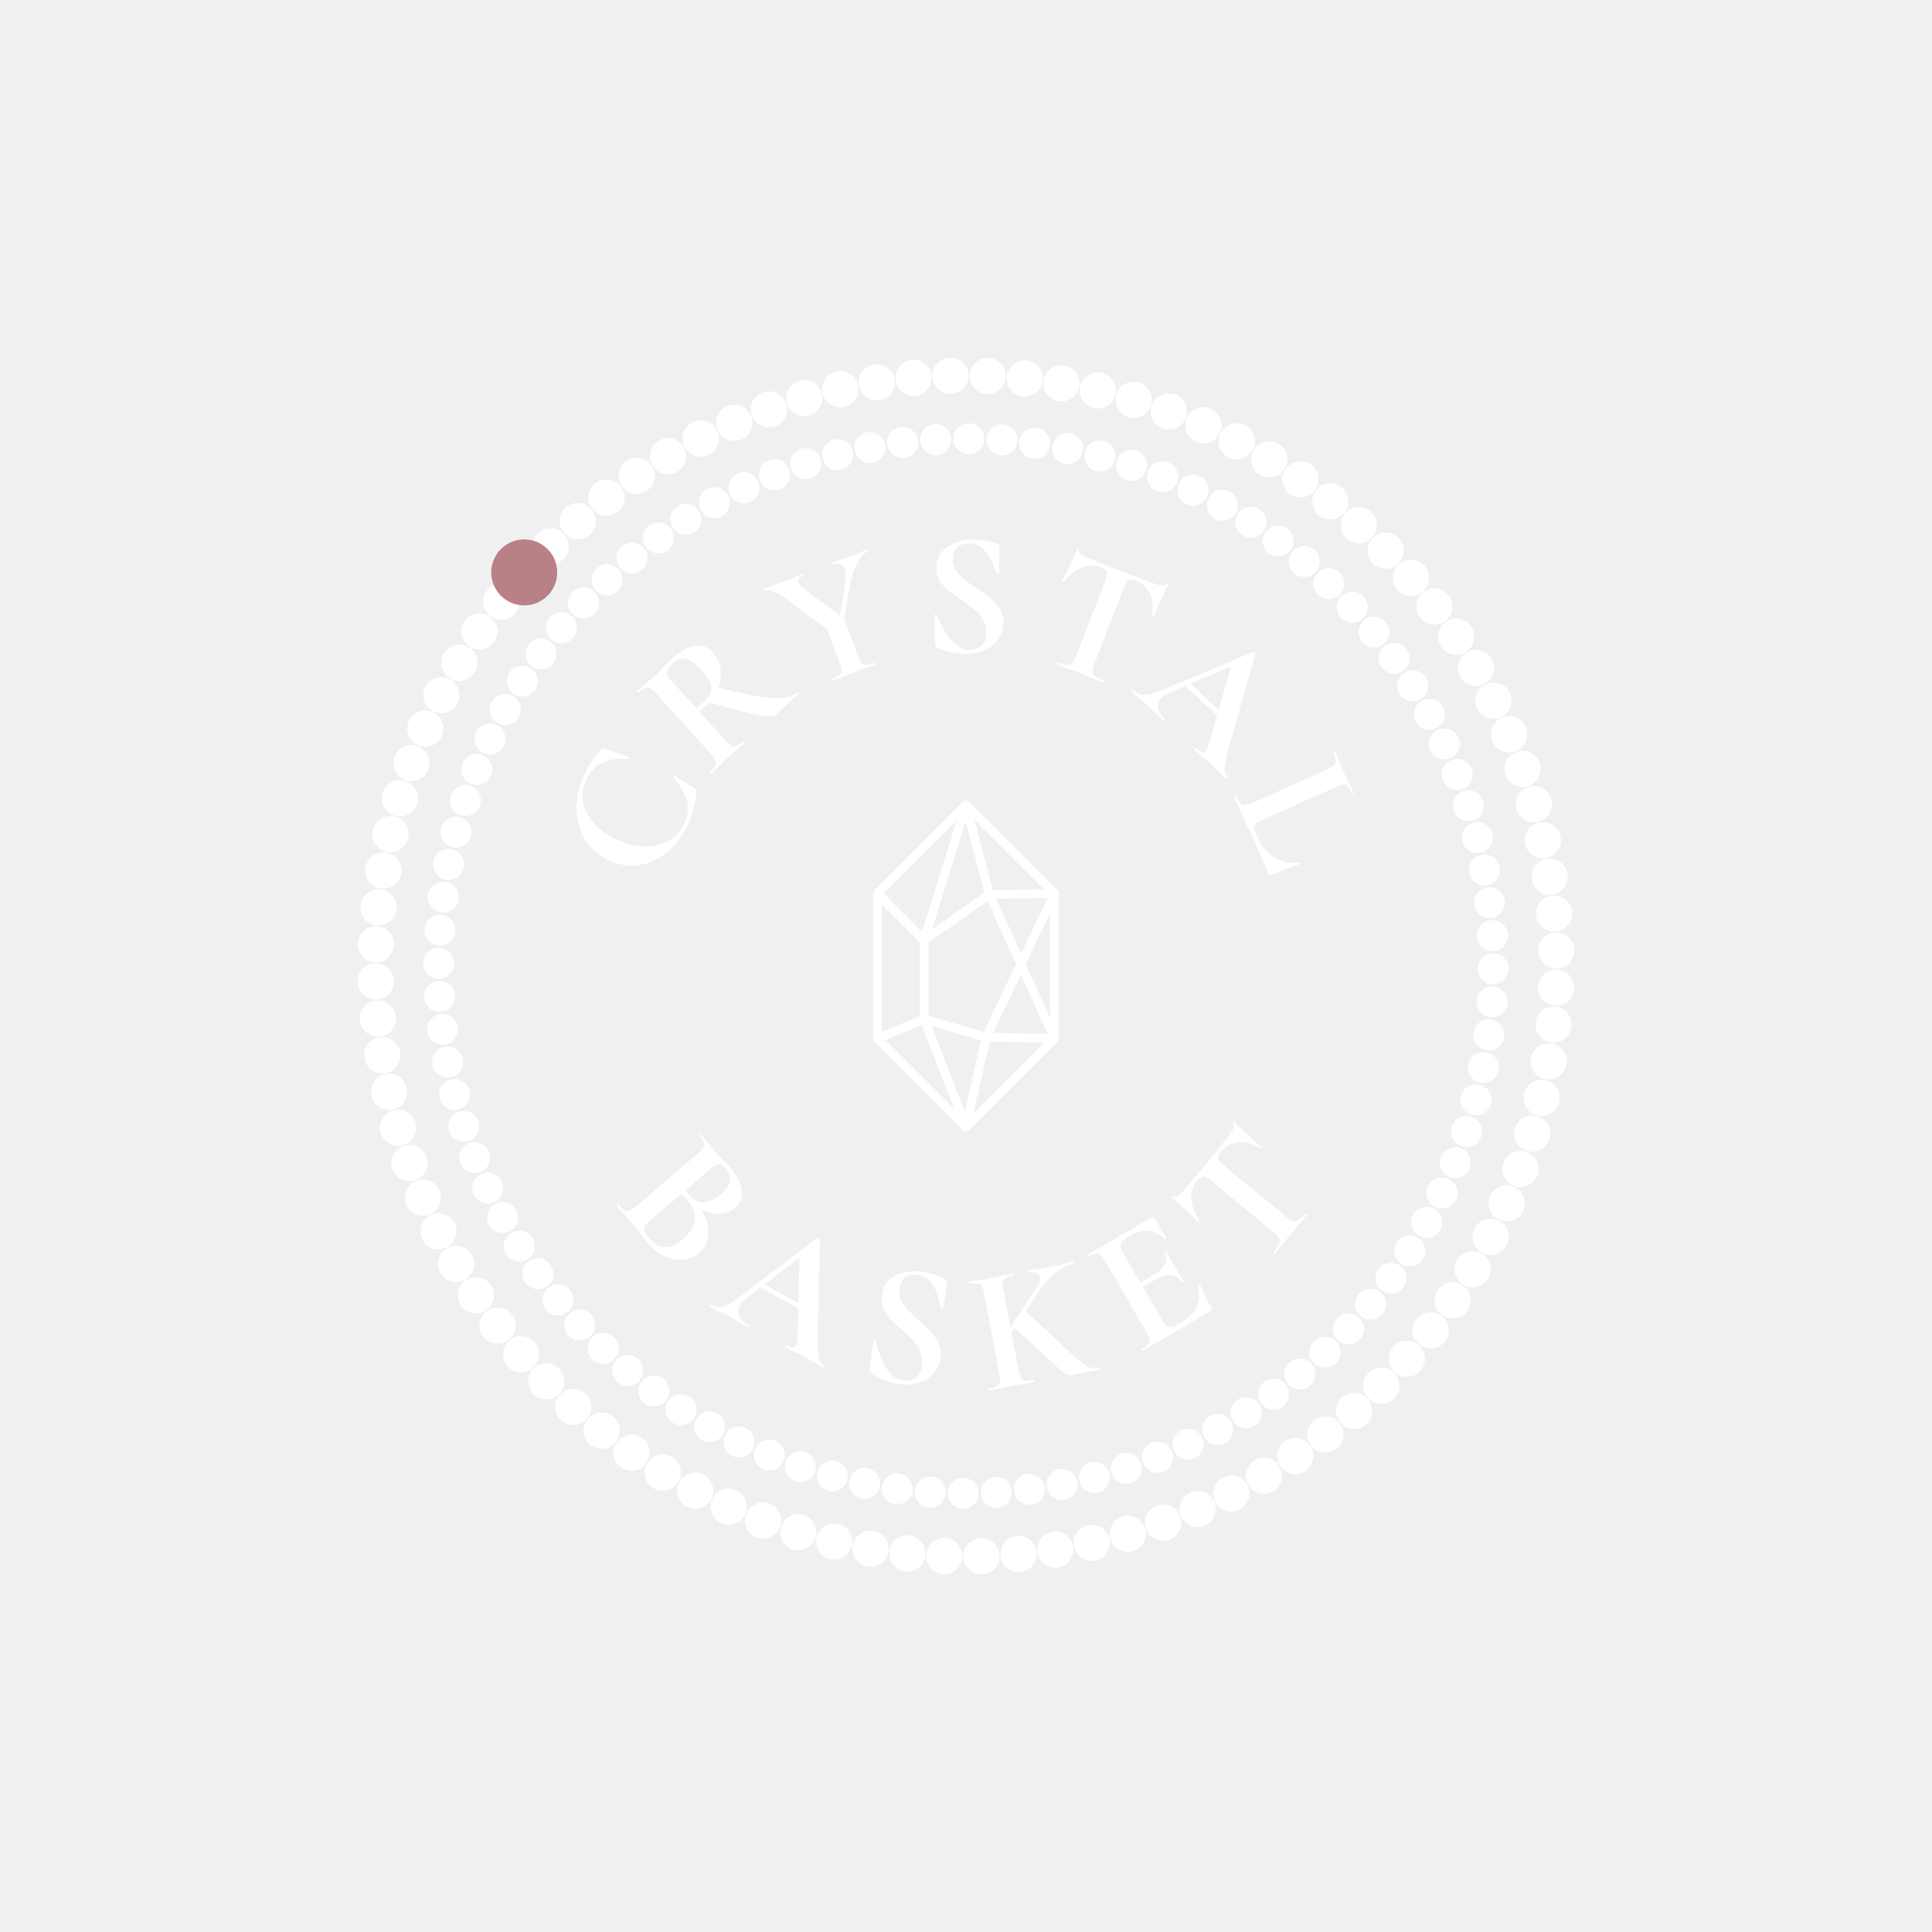
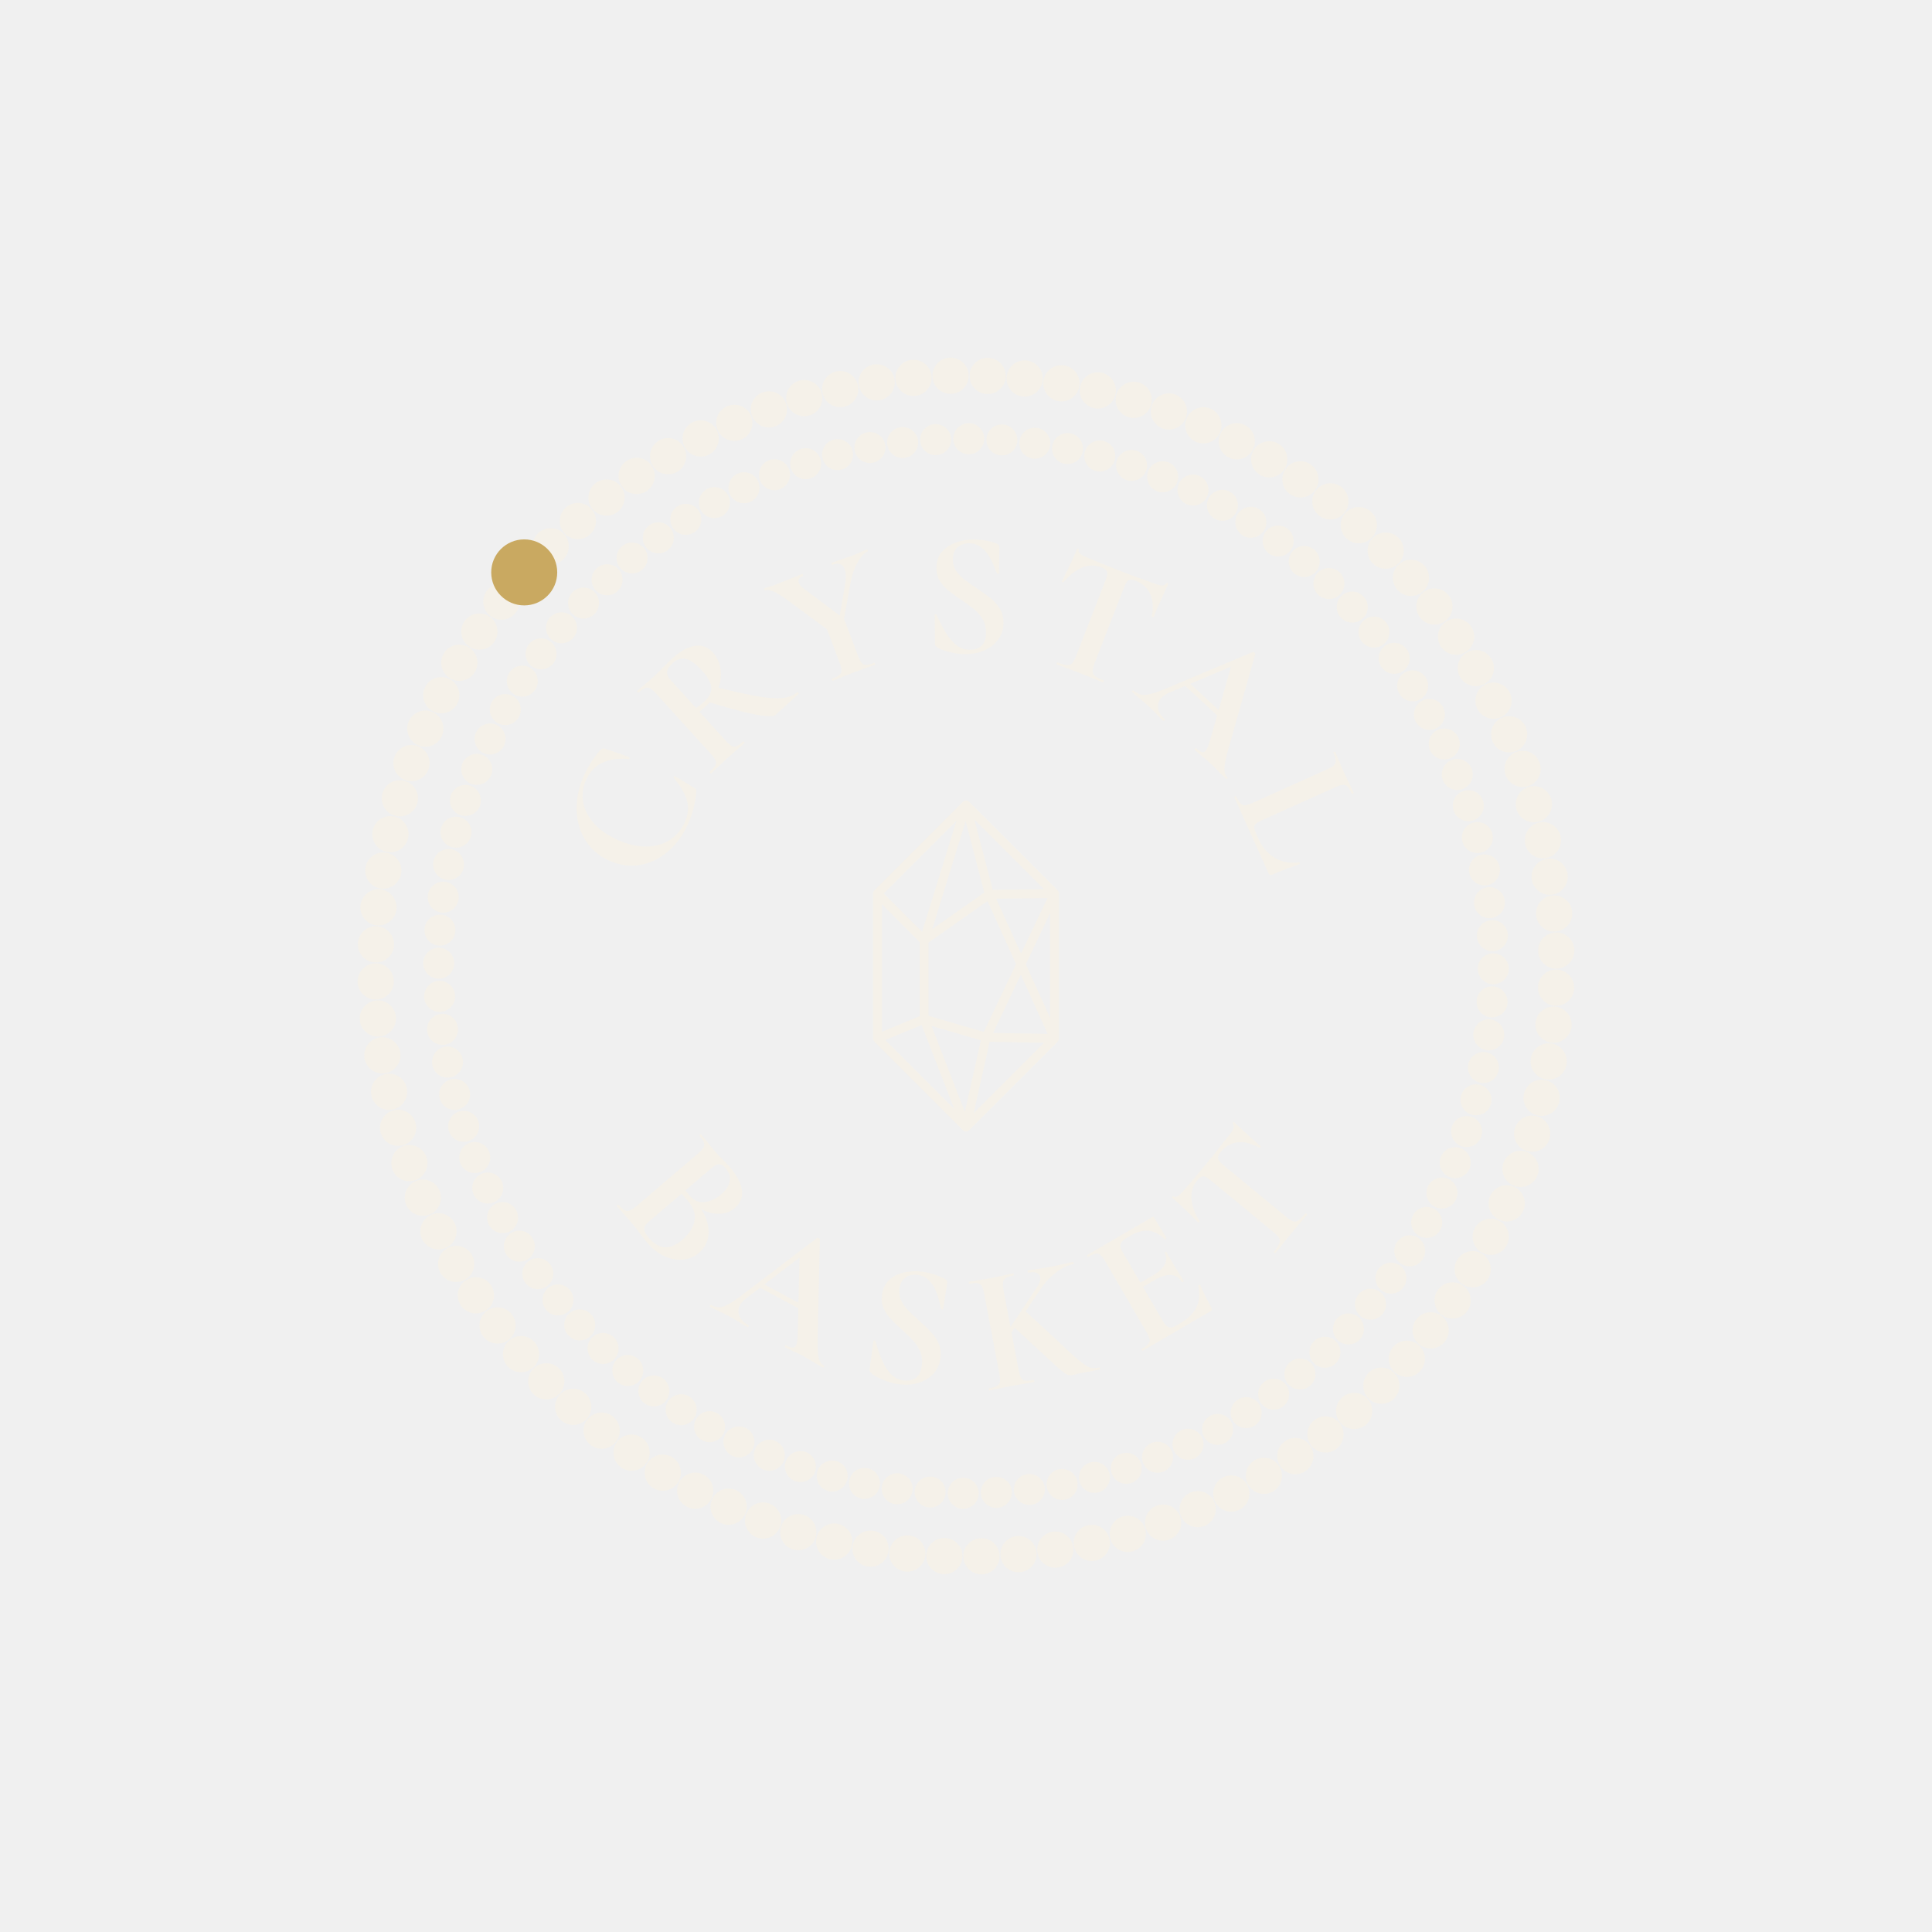
<svg xmlns="http://www.w3.org/2000/svg" width="1200" height="1200" viewBox="-40 -40 480 480" role="img" aria-label="Crystal Basket">
-   <g fill="#ffffff">
+   <g fill="#f5f1e9">
    <circle cx="84.56" cy="109.48" r="4.5" />
    <circle cx="79.1" cy="116.91" r="4.5" />
    <circle cx="74.12" cy="124.66" r="4.5" />
    <circle cx="69.64" cy="132.72" r="4.5" />
    <circle cx="65.67" cy="141.03" r="4.5" />
    <circle cx="62.23" cy="149.59" r="4.5" />
    <circle cx="59.34" cy="158.33" r="4.5" />
    <circle cx="57" cy="167.25" r="4.5" />
    <circle cx="55.23" cy="176.29" r="4.5" />
    <circle cx="54.03" cy="185.43" r="4.5" />
    <circle cx="53.4" cy="194.62" r="4.5" />
    <circle cx="53.35" cy="203.84" r="4.5" />
    <circle cx="53.88" cy="213.04" r="4.5" />
    <circle cx="54.99" cy="222.19" r="4.5" />
    <circle cx="56.67" cy="231.25" r="4.5" />
    <circle cx="58.91" cy="240.19" r="4.5" />
    <circle cx="61.71" cy="248.97" r="4.5" />
    <circle cx="65.06" cy="257.56" r="4.5" />
    <circle cx="68.94" cy="265.92" r="4.5" />
    <circle cx="73.34" cy="274.01" r="4.5" />
    <circle cx="78.24" cy="281.82" r="4.5" />
    <circle cx="83.62" cy="289.31" r="4.5" />
    <circle cx="89.45" cy="296.44" r="4.5" />
    <circle cx="95.73" cy="303.19" r="4.5" />
    <circle cx="102.41" cy="309.53" r="4.5" />
    <circle cx="109.48" cy="315.44" r="4.5" />
    <circle cx="116.91" cy="320.9" r="4.5" />
    <circle cx="124.66" cy="325.88" r="4.5" />
    <circle cx="132.72" cy="330.36" r="4.5" />
    <circle cx="141.03" cy="334.33" r="4.5" />
    <circle cx="149.59" cy="337.77" r="4.5" />
    <circle cx="158.33" cy="340.66" r="4.5" />
    <circle cx="167.25" cy="343" r="4.5" />
    <circle cx="176.29" cy="344.77" r="4.5" />
    <circle cx="185.43" cy="345.97" r="4.5" />
    <circle cx="194.62" cy="346.6" r="4.5" />
    <circle cx="203.84" cy="346.65" r="4.5" />
    <circle cx="213.04" cy="346.12" r="4.5" />
    <circle cx="222.19" cy="345.01" r="4.5" />
    <circle cx="231.25" cy="343.33" r="4.5" />
    <circle cx="240.19" cy="341.09" r="4.5" />
    <circle cx="248.97" cy="338.29" r="4.5" />
    <circle cx="257.56" cy="334.94" r="4.5" />
    <circle cx="265.92" cy="331.06" r="4.5" />
    <circle cx="274.01" cy="326.66" r="4.5" />
    <circle cx="281.82" cy="321.76" r="4.5" />
    <circle cx="289.31" cy="316.38" r="4.5" />
    <circle cx="296.44" cy="310.55" r="4.5" />
    <circle cx="303.19" cy="304.27" r="4.5" />
    <circle cx="309.53" cy="297.59" r="4.5" />
    <circle cx="315.44" cy="290.52" r="4.5" />
    <circle cx="320.9" cy="283.09" r="4.5" />
    <circle cx="325.88" cy="275.34" r="4.5" />
    <circle cx="330.36" cy="267.28" r="4.5" />
    <circle cx="334.33" cy="258.97" r="4.5" />
    <circle cx="337.77" cy="250.41" r="4.5" />
    <circle cx="340.66" cy="241.67" r="4.5" />
    <circle cx="343" cy="232.75" r="4.5" />
    <circle cx="344.77" cy="223.71" r="4.5" />
    <circle cx="345.97" cy="214.57" r="4.5" />
    <circle cx="346.6" cy="205.38" r="4.5" />
    <circle cx="346.65" cy="196.16" r="4.5" />
    <circle cx="346.12" cy="186.96" r="4.5" />
    <circle cx="345.01" cy="177.81" r="4.5" />
    <circle cx="343.33" cy="168.75" r="4.5" />
    <circle cx="341.09" cy="159.81" r="4.5" />
    <circle cx="338.29" cy="151.03" r="4.5" />
    <circle cx="334.94" cy="142.44" r="4.5" />
    <circle cx="331.06" cy="134.08" r="4.5" />
    <circle cx="326.66" cy="125.99" r="4.5" />
    <circle cx="321.76" cy="118.18" r="4.5" />
    <circle cx="316.38" cy="110.69" r="4.5" />
    <circle cx="310.55" cy="103.56" r="4.5" />
    <circle cx="304.27" cy="96.81" r="4.5" />
    <circle cx="297.59" cy="90.47" r="4.5" />
    <circle cx="290.52" cy="84.56" r="4.5" />
    <circle cx="283.09" cy="79.1" r="4.5" />
    <circle cx="275.34" cy="74.12" r="4.5" />
    <circle cx="267.28" cy="69.64" r="4.5" />
    <circle cx="258.97" cy="65.67" r="4.5" />
    <circle cx="250.41" cy="62.23" r="4.5" />
    <circle cx="241.67" cy="59.34" r="4.5" />
    <circle cx="232.75" cy="57" r="4.5" />
    <circle cx="223.71" cy="55.23" r="4.5" />
    <circle cx="214.57" cy="54.03" r="4.5" />
    <circle cx="205.38" cy="53.4" r="4.5" />
    <circle cx="196.16" cy="53.35" r="4.5" />
    <circle cx="186.96" cy="53.88" r="4.5" />
    <circle cx="177.81" cy="54.99" r="4.5" />
    <circle cx="168.75" cy="56.67" r="4.5" />
    <circle cx="159.81" cy="58.91" r="4.5" />
    <circle cx="151.03" cy="61.71" r="4.5" />
    <circle cx="142.44" cy="65.06" r="4.5" />
    <circle cx="134.08" cy="68.94" r="4.5" />
    <circle cx="125.99" cy="73.34" r="4.5" />
    <circle cx="118.18" cy="78.24" r="4.5" />
    <circle cx="110.69" cy="83.62" r="4.5" />
    <circle cx="103.56" cy="89.45" r="4.5" />
    <circle cx="96.81" cy="95.73" r="4.5" />
    <circle cx="99.5" cy="115.97" r="3.85" />
    <circle cx="94.42" cy="122.45" r="3.85" />
    <circle cx="89.76" cy="129.23" r="3.85" />
    <circle cx="85.54" cy="136.29" r="3.85" />
    <circle cx="81.76" cy="143.6" r="3.85" />
    <circle cx="78.45" cy="151.14" r="3.85" />
    <circle cx="75.63" cy="158.87" r="3.85" />
    <circle cx="73.29" cy="166.76" r="3.85" />
    <circle cx="71.45" cy="174.78" r="3.85" />
    <circle cx="70.12" cy="182.9" r="3.85" />
    <circle cx="69.3" cy="191.09" r="3.85" />
    <circle cx="69" cy="199.31" r="3.85" />
    <circle cx="69.22" cy="207.54" r="3.85" />
    <circle cx="69.95" cy="215.74" r="3.85" />
    <circle cx="71.19" cy="223.87" r="3.85" />
    <circle cx="72.95" cy="231.91" r="3.85" />
    <circle cx="75.2" cy="239.83" r="3.85" />
    <circle cx="77.95" cy="247.59" r="3.85" />
    <circle cx="81.18" cy="255.16" r="3.85" />
    <circle cx="84.87" cy="262.51" r="3.85" />
    <circle cx="89.03" cy="269.61" r="3.85" />
    <circle cx="93.62" cy="276.44" r="3.85" />
    <circle cx="98.63" cy="282.97" r="3.85" />
    <circle cx="104.04" cy="289.17" r="3.85" />
    <circle cx="109.83" cy="295.02" r="3.85" />
    <circle cx="115.97" cy="300.5" r="3.85" />
    <circle cx="122.45" cy="305.58" r="3.85" />
    <circle cx="129.23" cy="310.24" r="3.85" />
    <circle cx="136.29" cy="314.46" r="3.85" />
    <circle cx="143.6" cy="318.24" r="3.85" />
    <circle cx="151.14" cy="321.55" r="3.85" />
    <circle cx="158.87" cy="324.37" r="3.85" />
    <circle cx="166.76" cy="326.71" r="3.85" />
    <circle cx="174.78" cy="328.55" r="3.85" />
    <circle cx="182.9" cy="329.88" r="3.85" />
    <circle cx="191.09" cy="330.7" r="3.85" />
    <circle cx="199.31" cy="331" r="3.85" />
    <circle cx="207.54" cy="330.78" r="3.85" />
    <circle cx="215.74" cy="330.05" r="3.85" />
    <circle cx="223.87" cy="328.81" r="3.85" />
    <circle cx="231.91" cy="327.05" r="3.85" />
    <circle cx="239.83" cy="324.8" r="3.85" />
    <circle cx="247.59" cy="322.05" r="3.85" />
    <circle cx="255.16" cy="318.82" r="3.85" />
    <circle cx="262.51" cy="315.13" r="3.85" />
    <circle cx="269.61" cy="310.97" r="3.85" />
    <circle cx="276.44" cy="306.38" r="3.85" />
    <circle cx="282.97" cy="301.37" r="3.85" />
    <circle cx="289.17" cy="295.96" r="3.85" />
    <circle cx="295.02" cy="290.17" r="3.85" />
    <circle cx="300.5" cy="284.03" r="3.85" />
    <circle cx="305.58" cy="277.55" r="3.85" />
    <circle cx="310.24" cy="270.77" r="3.85" />
    <circle cx="314.46" cy="263.71" r="3.85" />
    <circle cx="318.24" cy="256.4" r="3.85" />
    <circle cx="321.55" cy="248.86" r="3.85" />
    <circle cx="324.37" cy="241.13" r="3.85" />
    <circle cx="326.71" cy="233.24" r="3.85" />
    <circle cx="328.55" cy="225.22" r="3.85" />
    <circle cx="329.88" cy="217.1" r="3.85" />
    <circle cx="330.7" cy="208.91" r="3.85" />
    <circle cx="331" cy="200.69" r="3.85" />
    <circle cx="330.78" cy="192.46" r="3.85" />
    <circle cx="330.05" cy="184.26" r="3.85" />
    <circle cx="328.81" cy="176.13" r="3.85" />
    <circle cx="327.05" cy="168.09" r="3.85" />
    <circle cx="324.8" cy="160.17" r="3.85" />
    <circle cx="322.05" cy="152.41" r="3.85" />
    <circle cx="318.82" cy="144.84" r="3.85" />
    <circle cx="315.13" cy="137.49" r="3.85" />
    <circle cx="310.97" cy="130.39" r="3.85" />
    <circle cx="306.38" cy="123.56" r="3.85" />
    <circle cx="301.37" cy="117.03" r="3.85" />
    <circle cx="295.96" cy="110.83" r="3.85" />
    <circle cx="290.17" cy="104.98" r="3.85" />
    <circle cx="284.03" cy="99.5" r="3.85" />
    <circle cx="277.55" cy="94.42" r="3.85" />
    <circle cx="270.77" cy="89.76" r="3.85" />
    <circle cx="263.71" cy="85.54" r="3.85" />
    <circle cx="256.4" cy="81.76" r="3.85" />
    <circle cx="248.86" cy="78.45" r="3.85" />
    <circle cx="241.13" cy="75.63" r="3.85" />
    <circle cx="233.24" cy="73.29" r="3.85" />
    <circle cx="225.22" cy="71.45" r="3.85" />
    <circle cx="217.1" cy="70.12" r="3.85" />
    <circle cx="208.91" cy="69.3" r="3.85" />
    <circle cx="200.69" cy="69" r="3.85" />
    <circle cx="192.46" cy="69.22" r="3.85" />
    <circle cx="184.26" cy="69.95" r="3.85" />
    <circle cx="176.13" cy="71.19" r="3.85" />
    <circle cx="168.09" cy="72.95" r="3.85" />
    <circle cx="160.17" cy="75.2" r="3.85" />
    <circle cx="152.41" cy="77.95" r="3.85" />
    <circle cx="144.84" cy="81.18" r="3.85" />
    <circle cx="137.49" cy="84.87" r="3.85" />
    <circle cx="130.39" cy="89.03" r="3.85" />
    <circle cx="123.56" cy="93.62" r="3.85" />
    <circle cx="117.03" cy="98.63" r="3.85" />
    <circle cx="110.83" cy="104.04" r="3.85" />
    <circle cx="104.98" cy="109.83" r="3.85" />
  </g>
-   <circle cx="90.24" cy="102.21" r="8.2" fill="#b98186" />
-   <path d="M200 160L222 182M222 182L222 218M222 218L200 240M200 240L178 218M178 218L178 182M178 182L200 160M200 160L189.6 193.6M200 160L205.8 182.2M205.8 182.2L189.6 193.6M189.6 193.6L178 182M205.8 182.2L222 182M189.6 193.6L189.6 213.2M205.8 182.2L222 218M222 182L205 217.7M189.6 213.2L205 217.7M205 217.7L200 240M189.6 213.2L178 218M189.6 213.2L200 240M205 217.7L222 218" fill="none" stroke="#ffffff" stroke-width="2.2" stroke-linejoin="round" stroke-linecap="round" />
-   <g fill="#ffffff">
+   <circle cx="90.24" cy="102.21" r="8.2" fill="#c9a961" />
+   <path d="M200 160L222 182M222 182L222 218M222 218L200 240M200 240L178 218M178 218L178 182M178 182L200 160M200 160L189.6 193.6M200 160L205.8 182.2M205.8 182.2L189.6 193.6M189.6 193.6L178 182M205.8 182.2L222 182M189.6 193.6L189.6 213.2M205.8 182.2L222 218M222 182L205 217.7M189.6 213.2L205 217.7M205 217.7L200 240M189.6 213.2L178 218M189.6 213.2L200 240M205 217.7L222 218" fill="none" stroke="#f5f1e9" stroke-width="2.2" stroke-linejoin="round" stroke-linecap="round" />
+   <g fill="#f5f1e9">
    <path d="M105.091 152.686Q105.639 151.485 106.352 150.238Q107.065 148.992 107.834 147.94Q108.604 146.889 109.329 146.252Q109.613 145.946 109.839 145.928Q110.065 145.91 110.524 146.071L116.326 148.087Q116.446 148.142 116.395 148.36Q116.344 148.578 116.147 148.586Q112.393 148.229 109.692 149.488Q106.99 150.747 105.64 153.71Q104.399 156.432 104.885 159.24Q105.37 162.048 107.496 164.492Q109.622 166.936 113.346 168.633Q116.148 169.91 118.739 170.22Q121.329 170.53 123.533 169.939Q125.737 169.348 127.419 167.938Q129.101 166.529 130.086 164.367Q131.381 161.524 130.688 158.96Q129.995 156.395 127.38 153.221Q127.297 153.086 127.419 152.924Q127.541 152.763 127.661 152.817L132.352 155.68Q132.814 155.939 132.909 156.103Q133.003 156.267 132.999 156.701Q132.804 158.933 132.258 160.98Q131.711 163.028 130.927 164.75Q128.956 169.074 125.802 171.698Q122.648 174.323 118.869 174.921Q115.09 175.52 111.327 173.805Q108.444 172.492 106.542 170.247Q104.639 168.002 103.837 165.146Q103.035 162.29 103.334 159.09Q103.632 155.889 105.091 152.686Z" />
    <path d="M152.636 137.648Q152.148 138.092 149.947 137.861Q147.747 137.631 144.115 136.709Q140.484 135.787 135.634 134.308L137.802 130.674Q143.987 132.249 147.987 132.955Q151.987 133.661 154.381 133.418Q156.776 133.174 158.079 131.991Q158.144 131.932 158.321 132.127Q158.499 132.323 158.434 132.382Q156.154 134.453 154.721 135.754Q153.288 137.056 152.636 137.648ZM127.055 123.555Q130.051 120.833 132.655 120.46Q135.258 120.086 137.033 122.041Q138.778 123.962 139.05 126.42Q139.321 128.879 138.383 131.216Q137.445 133.554 135.589 135.24Q135.133 135.655 134.661 136.084Q134.189 136.513 133.768 136.835L140.306 144.033Q141.164 144.977 141.771 145.318Q142.377 145.659 143.014 145.378Q143.65 145.097 144.66 144.18Q144.725 144.121 144.903 144.316Q145.08 144.511 145.015 144.571Q144.168 145.34 143.096 146.254Q142.025 147.168 140.787 148.292Q139.614 149.357 138.585 150.351Q137.557 151.345 136.71 152.115Q136.612 152.203 136.434 152.008Q136.257 151.812 136.355 151.724Q137.364 150.807 137.705 150.2Q138.046 149.593 137.781 148.942Q137.516 148.291 136.658 147.346L122.961 132.267Q122.103 131.322 121.511 130.998Q120.919 130.673 120.268 130.938Q119.617 131.203 118.607 132.12Q118.542 132.179 118.365 131.984Q118.187 131.788 118.252 131.729Q119.099 130.96 120.186 130.062Q121.272 129.164 122.445 128.099Q123.52 127.123 124.717 125.856Q125.915 124.59 127.055 123.555ZM134.444 126.651Q132.699 124.729 131.391 124.074Q130.083 123.42 129.059 123.667Q128.034 123.913 127.155 124.712Q125.852 125.895 125.742 126.887Q125.632 127.878 126.668 129.018L132.94 135.923Q133.455 135.574 134.006 135.133Q134.556 134.692 134.947 134.337Q136.869 132.592 136.721 130.794Q136.574 128.996 134.444 126.651Z" />
    <path d="M168.176 115.566 169.979 105.049Q170.463 102.231 169.609 100.908Q168.755 99.584 166.821 100.317Q166.698 100.364 166.604 100.117Q166.511 99.87 166.634 99.823Q167.951 99.324 169.126 98.95Q170.302 98.575 172.235 97.842Q173.264 97.453 173.879 97.149Q174.493 96.846 175.398 96.503Q175.48 96.472 175.574 96.719Q175.667 96.965 175.585 96.997Q174.762 97.308 173.883 98.465Q173.004 99.622 172.319 101.292Q171.635 102.963 171.271 104.983L169.305 115.938ZM165.852 116.635 155.918 109.294Q153.306 107.367 152.02 106.889Q150.733 106.412 150.075 106.662Q149.951 106.708 149.858 106.462Q149.764 106.215 149.888 106.168Q150.505 105.934 151.187 105.746Q151.868 105.559 152.485 105.325Q153.638 104.888 154.946 104.369Q156.255 103.85 157.412 103.364Q158.569 102.879 159.31 102.598Q159.392 102.567 159.486 102.814Q159.579 103.061 159.497 103.092Q158.304 103.544 158.389 104.453Q158.475 105.361 159.636 106.192L169.1 113.287ZM165.043 115.247 169.47 113.147 173.18 122.939Q173.633 124.133 174.072 124.672Q174.512 125.211 175.207 125.183Q175.902 125.155 177.177 124.672Q177.301 124.625 177.394 124.872Q177.488 125.119 177.365 125.165Q176.295 125.571 174.983 126.021Q173.671 126.471 172.108 127.063Q170.627 127.624 169.284 128.18Q167.942 128.735 166.872 129.141Q166.79 129.172 166.696 128.925Q166.603 128.678 166.685 128.647Q167.961 128.164 168.521 127.716Q169.08 127.269 169.073 126.566Q169.065 125.863 168.613 124.67Z" />
    <path d="M196.727 98.912Q196.713 100.584 197.56 101.845Q198.407 103.106 199.784 104.13Q201.161 105.155 202.692 106.18Q204.355 107.25 205.863 108.43Q207.37 109.609 208.347 111.135Q209.324 112.662 209.305 114.774Q209.285 117.106 208.016 118.855Q206.746 120.604 204.604 121.575Q202.461 122.547 199.733 122.523Q198.414 122.511 196.986 122.235Q195.558 121.958 194.396 121.552Q193.233 121.146 192.709 120.701Q192.534 120.568 192.404 120.413Q192.273 120.258 192.276 119.862L192.205 112.865Q192.163 112.644 192.406 112.624Q192.648 112.605 192.69 112.781Q193.338 114.151 194.117 115.675Q194.896 117.2 195.875 118.485Q196.853 119.769 198.078 120.594Q199.303 121.419 200.887 121.433Q201.899 121.442 202.826 121.098Q203.753 120.754 204.355 119.835Q204.957 118.916 204.971 117.288Q204.989 115.22 204.078 113.738Q203.167 112.256 201.725 111.122Q200.283 109.987 198.708 108.961Q197.177 107.936 195.778 106.846Q194.38 105.755 193.512 104.362Q192.644 102.968 192.661 101.032Q192.682 98.568 194.082 97.018Q195.481 95.469 197.622 94.739Q199.762 94.01 201.962 94.029Q203.546 94.043 205.128 94.343Q206.709 94.643 207.63 95.047Q208.068 95.226 208.176 95.447Q208.284 95.668 208.282 95.932L208.225 102.4Q208.224 102.532 208.026 102.596Q207.827 102.661 207.74 102.528Q207.481 101.998 207.007 100.783Q206.534 99.569 205.754 98.242Q204.973 96.915 203.749 95.959Q202.526 95.002 200.766 94.987Q199.666 94.977 198.76 95.409Q197.854 95.841 197.297 96.694Q196.739 97.548 196.727 98.912Z" />
    <path d="M233.729 101.006Q231.227 100.033 228.838 101.016Q226.45 101.999 224.244 104.635Q224.155 104.742 223.958 104.642Q223.761 104.542 223.809 104.419Q224.114 103.876 224.603 102.863Q225.092 101.849 225.673 100.658Q226.254 99.468 226.762 98.344Q227.27 97.219 227.557 96.481Q227.637 96.276 227.862 96.364Q228.088 96.452 228.008 96.657Q227.848 97.067 228.207 97.419Q228.566 97.771 229.096 98.047Q229.625 98.324 229.995 98.468Q233.473 99.962 238.189 101.796Q241.06 102.913 242.806 103.521Q244.552 104.129 246.152 104.751Q247.628 105.325 248.459 105.436Q249.289 105.546 249.749 104.97Q249.854 104.822 250.08 104.909Q250.305 104.997 250.241 105.161Q249.904 105.785 249.388 106.93Q248.872 108.075 248.308 109.343Q247.744 110.611 247.281 111.681Q246.817 112.752 246.61 113.285Q246.562 113.408 246.357 113.329Q246.152 113.249 246.159 113.11Q246.803 109.631 245.7 107.431Q244.596 105.232 242.176 104.291Q241.356 103.972 240.838 104.03Q240.32 104.088 239.969 104.565Q239.618 105.043 239.251 105.986L231.899 124.891Q231.437 126.08 231.444 126.791Q231.451 127.502 232.088 127.986Q232.726 128.47 234.203 129.044Q234.326 129.092 234.23 129.338Q234.134 129.584 234.011 129.536Q232.863 129.089 231.444 128.49Q230.024 127.891 228.302 127.221Q226.662 126.583 225.21 126.066Q223.759 125.549 222.57 125.087Q222.447 125.039 222.543 124.793Q222.638 124.547 222.761 124.595Q224.197 125.153 225.015 125.235Q225.832 125.317 226.338 124.805Q226.844 124.294 227.306 123.105L234.69 104.118Q235.041 103.216 235.097 102.647Q235.152 102.079 234.83 101.694Q234.508 101.309 233.729 101.006Z" />
    <path d="M253.776 129.769 255.097 129.312 264.403 137.914 263.793 139.027ZM264.937 153.087Q265.098 153.237 264.919 153.431Q264.74 153.624 264.578 153.475Q263.609 152.579 262.618 151.544Q261.628 150.508 260.659 149.612Q259.56 148.597 258.693 147.915Q257.825 147.233 256.824 146.307Q256.694 146.187 256.874 145.994Q257.053 145.8 257.182 145.919Q258.507 147.144 259.21 146.805Q259.912 146.466 260.568 144.136L265.986 125.116L270.138 123.801L250.596 132.042Q247.932 133.174 247.727 135.081Q247.521 136.989 249.331 138.661Q249.492 138.811 249.313 139.005Q249.134 139.199 248.972 139.049Q248.003 138.153 247.255 137.342Q246.507 136.531 245.279 135.396Q244.019 134.231 243.2 133.594Q242.381 132.956 241.282 131.941Q241.153 131.821 241.332 131.627Q241.512 131.434 241.641 131.553Q242.513 132.359 243.487 132.57Q244.46 132.781 246.001 132.378Q247.542 131.975 250.023 130.912L271.281 121.982Q271.403 121.915 271.676 122.137Q271.949 122.36 271.862 122.519L265.245 145.883Q264.617 148.118 264.361 149.529Q264.105 150.94 264.262 151.775Q264.42 152.609 264.937 153.087Z" />
    <path d="M291.745 155.584 273.371 163.86Q272.388 164.303 271.969 164.685Q271.55 165.067 271.614 165.637Q271.678 166.208 272.114 167.177L272.729 168.541Q274.138 171.67 276.853 173.198Q279.568 174.726 282.72 174.223Q282.858 174.209 282.909 174.427Q282.959 174.646 282.838 174.7Q281.46 175.176 279.548 175.893Q277.635 176.61 276.056 177.321Q275.455 177.592 275.177 176.975L266.654 158.055Q266.618 157.975 266.858 157.866Q267.099 157.758 267.135 157.838Q267.691 159.071 268.169 159.598Q268.647 160.124 269.344 160.064Q270.041 160.004 271.204 159.48L289.779 151.112Q290.942 150.588 291.429 150.115Q291.916 149.642 291.858 148.926Q291.801 148.21 291.246 146.977Q291.21 146.897 291.45 146.788Q291.691 146.68 291.727 146.76Q292.161 147.723 292.702 149.085Q293.243 150.447 293.896 151.895Q294.589 153.434 295.227 154.691Q295.866 155.949 296.317 156.95Q296.372 157.07 296.131 157.179Q295.89 157.287 295.836 157.167Q295.288 155.951 294.794 155.442Q294.299 154.933 293.604 154.996Q292.908 155.059 291.745 155.584Z" />
    <path d="M132.037 258.943 132.953 258.797Q134.925 261.105 135.632 263.423Q136.339 265.742 135.851 267.779Q135.363 269.816 133.657 271.273Q131.917 272.759 129.654 272.955Q127.392 273.152 125.072 272.096Q122.752 271.039 120.866 268.831Q120.094 267.927 119.009 266.453Q117.923 264.979 116.952 263.841Q115.923 262.637 114.961 261.578Q113.999 260.519 113.256 259.649Q113.17 259.549 113.371 259.378Q113.572 259.206 113.657 259.307Q114.457 260.243 115.068 260.619Q115.678 260.995 116.366 260.784Q117.053 260.573 118.023 259.744L133.514 246.513Q134.485 245.685 134.798 245.069Q135.112 244.454 134.853 243.779Q134.594 243.103 133.794 242.166Q133.737 242.099 133.938 241.928Q134.138 241.756 134.196 241.823Q134.939 242.693 135.803 243.807Q136.667 244.92 137.696 246.125Q138.524 247.095 139.511 248.046Q140.497 248.998 141.411 250.068Q143.126 252.076 143.855 253.912Q144.585 255.748 144.288 257.332Q143.992 258.916 142.553 260.145Q140.713 261.717 137.933 261.545Q135.154 261.373 132.037 258.943ZM140.247 250.195Q139.704 249.559 139.174 249.346Q138.645 249.133 138.065 249.368Q137.484 249.603 136.648 250.318L130.09 255.919L129.267 254.481Q130.177 255.613 130.76 256.33Q131.343 257.047 131.401 257.114Q132.944 258.921 135.07 258.667Q137.197 258.413 139.137 256.755Q140.409 255.67 140.95 254.542Q141.491 253.414 141.312 252.323Q141.132 251.232 140.247 250.195ZM121.217 267.548Q123.188 269.856 125.262 269.879Q127.336 269.902 129.51 268.044Q131.986 265.93 132.528 263.413Q133.069 260.897 130.84 258.287Q130.554 257.952 129.852 257.164Q129.149 256.375 128.21 255.615L129.555 256.376L121.224 263.491Q120.555 264.063 120.232 264.599Q119.909 265.135 120.12 265.823Q120.331 266.51 121.217 267.548Z" />
    <path d="M148.003 279.48 149.168 278.707 160.331 284.705 160.019 285.936ZM164.647 299.262Q164.84 299.366 164.715 299.598Q164.591 299.831 164.397 299.727Q163.234 299.102 162.016 298.347Q160.798 297.593 159.635 296.968Q158.317 296.26 157.307 295.817Q156.296 295.374 155.095 294.728Q154.939 294.645 155.064 294.413Q155.189 294.18 155.344 294.263Q156.934 295.117 157.529 294.613Q158.125 294.109 158.176 291.689L158.659 271.919L162.35 269.606L145.494 282.477Q143.198 284.24 143.477 286.138Q143.755 288.036 145.926 289.203Q146.12 289.307 145.995 289.539Q145.87 289.772 145.676 289.668Q144.513 289.043 143.586 288.445Q142.659 287.847 141.186 287.055Q139.674 286.243 138.722 285.831Q137.769 285.419 136.451 284.711Q136.296 284.628 136.421 284.395Q136.546 284.163 136.701 284.246Q137.748 284.808 138.743 284.769Q139.738 284.729 141.129 283.953Q142.52 283.177 144.656 281.527L163 267.558Q163.102 267.463 163.422 267.61Q163.743 267.757 163.698 267.933L163.141 292.209Q163.093 294.531 163.198 295.961Q163.304 297.391 163.665 298.16Q164.027 298.928 164.647 299.262Z" />
    <path d="M183.474 280.062Q183.219 281.714 183.877 283.084Q184.534 284.454 185.75 285.665Q186.966 286.876 188.334 288.111Q189.826 289.409 191.149 290.792Q192.472 292.176 193.219 293.826Q193.967 295.477 193.646 297.565Q193.291 299.87 191.784 301.418Q190.276 302.967 188.017 303.621Q185.757 304.275 183.061 303.86Q181.756 303.659 180.383 303.181Q179.01 302.702 177.917 302.133Q176.825 301.565 176.37 301.049Q176.217 300.892 176.109 300.72Q176.002 300.548 176.063 300.156L176.996 293.222Q176.986 292.997 177.229 293.013Q177.472 293.028 177.488 293.208Q177.933 294.657 178.485 296.278Q179.037 297.898 179.821 299.31Q180.606 300.722 181.699 301.714Q182.793 302.706 184.359 302.947Q185.359 303.101 186.326 302.893Q187.293 302.686 188.02 301.863Q188.748 301.04 188.995 299.431Q189.31 297.387 188.621 295.79Q187.932 294.192 186.668 292.863Q185.403 291.533 183.992 290.292Q182.623 289.057 181.396 287.777Q180.168 286.498 179.509 284.994Q178.85 283.49 179.145 281.577Q179.52 279.142 181.127 277.809Q182.735 276.476 184.958 276.061Q187.181 275.646 189.355 275.981Q190.921 276.222 192.443 276.746Q193.965 277.269 194.818 277.801Q195.226 278.042 195.301 278.276Q195.376 278.51 195.336 278.771L194.352 285.164Q194.332 285.294 194.126 285.33Q193.921 285.365 193.854 285.221Q193.673 284.659 193.379 283.389Q193.085 282.12 192.503 280.695Q191.921 279.27 190.847 278.147Q189.773 277.025 188.034 276.757Q186.946 276.59 185.988 276.887Q185.03 277.185 184.355 277.949Q183.681 278.714 183.474 280.062Z" />
    <path d="M208.295 301.368 204.495 281.353Q204.257 280.1 203.922 279.514Q203.587 278.928 202.872 278.818Q202.157 278.707 200.86 278.953Q200.73 278.978 200.681 278.718Q200.632 278.459 200.761 278.434Q201.885 278.221 203.281 278.023Q204.676 277.826 206.233 277.53Q207.875 277.218 209.246 276.891Q210.617 276.563 211.698 276.358Q211.828 276.333 211.877 276.593Q211.926 276.852 211.796 276.877Q210.5 277.123 209.9 277.506Q209.301 277.888 209.187 278.582Q209.072 279.275 209.31 280.529L213.093 300.457Q213.331 301.71 213.671 302.318Q214.01 302.925 214.699 303.018Q215.389 303.111 216.729 302.857Q216.902 302.824 216.951 303.083Q217 303.343 216.827 303.375Q215.703 303.589 214.334 303.804Q212.964 304.019 211.321 304.331Q209.765 304.627 208.346 304.941Q206.928 305.255 205.804 305.468Q205.718 305.485 205.669 305.225Q205.619 304.966 205.706 304.95Q207.046 304.695 207.675 304.352Q208.304 304.008 208.418 303.315Q208.533 302.621 208.295 301.368ZM219.182 296.434 211.741 289.562 214.568 285.577 222.872 293.226Q225.01 295.283 226.468 296.596Q227.927 297.909 228.894 298.644Q229.862 299.378 230.542 299.652Q231.221 299.926 231.821 299.902Q232.421 299.878 233.112 299.746Q233.242 299.722 233.291 299.981Q233.34 300.24 233.211 300.265Q231.309 300.626 230.141 300.848Q228.974 301.069 228.369 301.184Q227.721 301.307 227.253 301.441Q226.786 301.574 226.44 301.64Q225.878 301.747 225.405 301.613Q224.932 301.479 224.225 300.941Q223.518 300.403 222.329 299.33Q221.14 298.257 219.182 296.434ZM208.615 293.38 217.601 279.85Q218.897 277.947 218.264 276.858Q217.632 275.769 215.471 276.179Q215.341 276.204 215.292 275.944Q215.243 275.685 215.372 275.661Q216.539 275.439 217.762 275.274Q218.985 275.109 220.973 274.731Q223.048 274.338 224.246 274.043Q225.444 273.748 226.568 273.535Q226.698 273.51 226.747 273.77Q226.796 274.029 226.667 274.054Q224.678 274.431 222.518 276.028Q220.358 277.625 218.774 279.896L209.807 293.288Z" />
    <path d="M260.727 285.789 243.927 295.586Q243.813 295.653 243.68 295.425Q243.547 295.196 243.661 295.13Q244.839 294.443 245.299 293.92Q245.758 293.398 245.616 292.717Q245.473 292.036 244.83 290.934L234.567 273.336Q233.925 272.233 233.413 271.793Q232.902 271.353 232.21 271.476Q231.518 271.6 230.339 272.287Q230.225 272.353 230.092 272.125Q229.959 271.897 230.073 271.831L246.189 262.432Q246.569 262.211 246.769 262.553L249.793 267.563Q249.837 267.639 249.669 267.788Q249.501 267.937 249.359 267.867Q247.443 265.98 245.389 265.777Q243.335 265.574 240.978 266.948L239.838 267.613Q239.078 268.056 238.706 268.554Q238.334 269.051 238.372 269.64Q238.41 270.229 238.809 270.913L248.961 288.321Q249.382 289.043 249.86 289.427Q250.338 289.81 250.851 289.816Q251.364 289.823 251.972 289.468L253.227 288.737Q256.191 287.008 257.269 284.749Q258.346 282.491 257.697 279.457Q257.668 279.321 257.91 279.256Q258.153 279.191 258.197 279.267Q258.688 280.458 259.449 282.026Q260.211 283.594 260.965 284.886Q261.297 285.456 260.727 285.789ZM253.655 278.554Q252.747 276.996 251.047 276.79Q249.348 276.584 247.068 277.914L241.937 280.906L241.316 279.842L246.485 276.827Q248.728 275.519 249.433 274.064Q250.137 272.609 249.362 271.279Q249.295 271.165 249.504 271.043Q249.713 270.921 249.78 271.035Q250.511 272.289 250.902 273.003Q251.293 273.717 251.737 274.478Q252.291 275.428 252.88 276.307Q253.469 277.186 254.112 278.288Q254.156 278.364 253.928 278.497Q253.7 278.63 253.655 278.554Z" />
    <path d="M257.524 253.178Q255.816 255.249 256.002 257.826Q256.187 260.402 258 263.322Q258.074 263.44 257.917 263.595Q257.76 263.751 257.658 263.667Q257.239 263.208 256.429 262.426Q255.619 261.644 254.671 260.72Q253.722 259.795 252.814 258.961Q251.905 258.126 251.294 257.622Q251.124 257.483 251.278 257.296Q251.432 257.109 251.602 257.249Q251.941 257.529 252.388 257.298Q252.835 257.068 253.263 256.651Q253.692 256.235 253.944 255.929Q256.453 253.094 259.671 249.189Q261.63 246.813 262.755 245.345Q263.879 243.877 264.971 242.553Q265.979 241.33 266.344 240.576Q266.709 239.822 266.305 239.205Q266.197 239.059 266.351 238.872Q266.505 238.685 266.641 238.797Q267.128 239.313 268.054 240.162Q268.98 241.01 270.007 241.943Q271.035 242.875 271.906 243.651Q272.778 244.426 273.219 244.79Q273.321 244.874 273.181 245.044Q273.041 245.214 272.912 245.164Q269.81 243.462 267.375 243.821Q264.94 244.181 263.289 246.184Q262.729 246.863 262.622 247.373Q262.515 247.884 262.858 248.367Q263.202 248.849 263.983 249.493L279.634 262.395Q280.619 263.207 281.296 263.423Q281.973 263.639 282.633 263.185Q283.292 262.731 284.3 261.508Q284.384 261.406 284.588 261.574Q284.791 261.742 284.707 261.844Q283.924 262.795 282.91 263.955Q281.897 265.115 280.721 266.541Q279.602 267.899 278.656 269.116Q277.71 270.332 276.899 271.317Q276.815 271.419 276.611 271.251Q276.407 271.083 276.491 270.981Q277.471 269.792 277.805 269.041Q278.139 268.29 277.812 267.65Q277.484 267.009 276.5 266.198L260.78 253.24Q260.033 252.624 259.511 252.393Q258.989 252.162 258.522 252.347Q258.055 252.533 257.524 253.178Z" />
  </g>
</svg>
